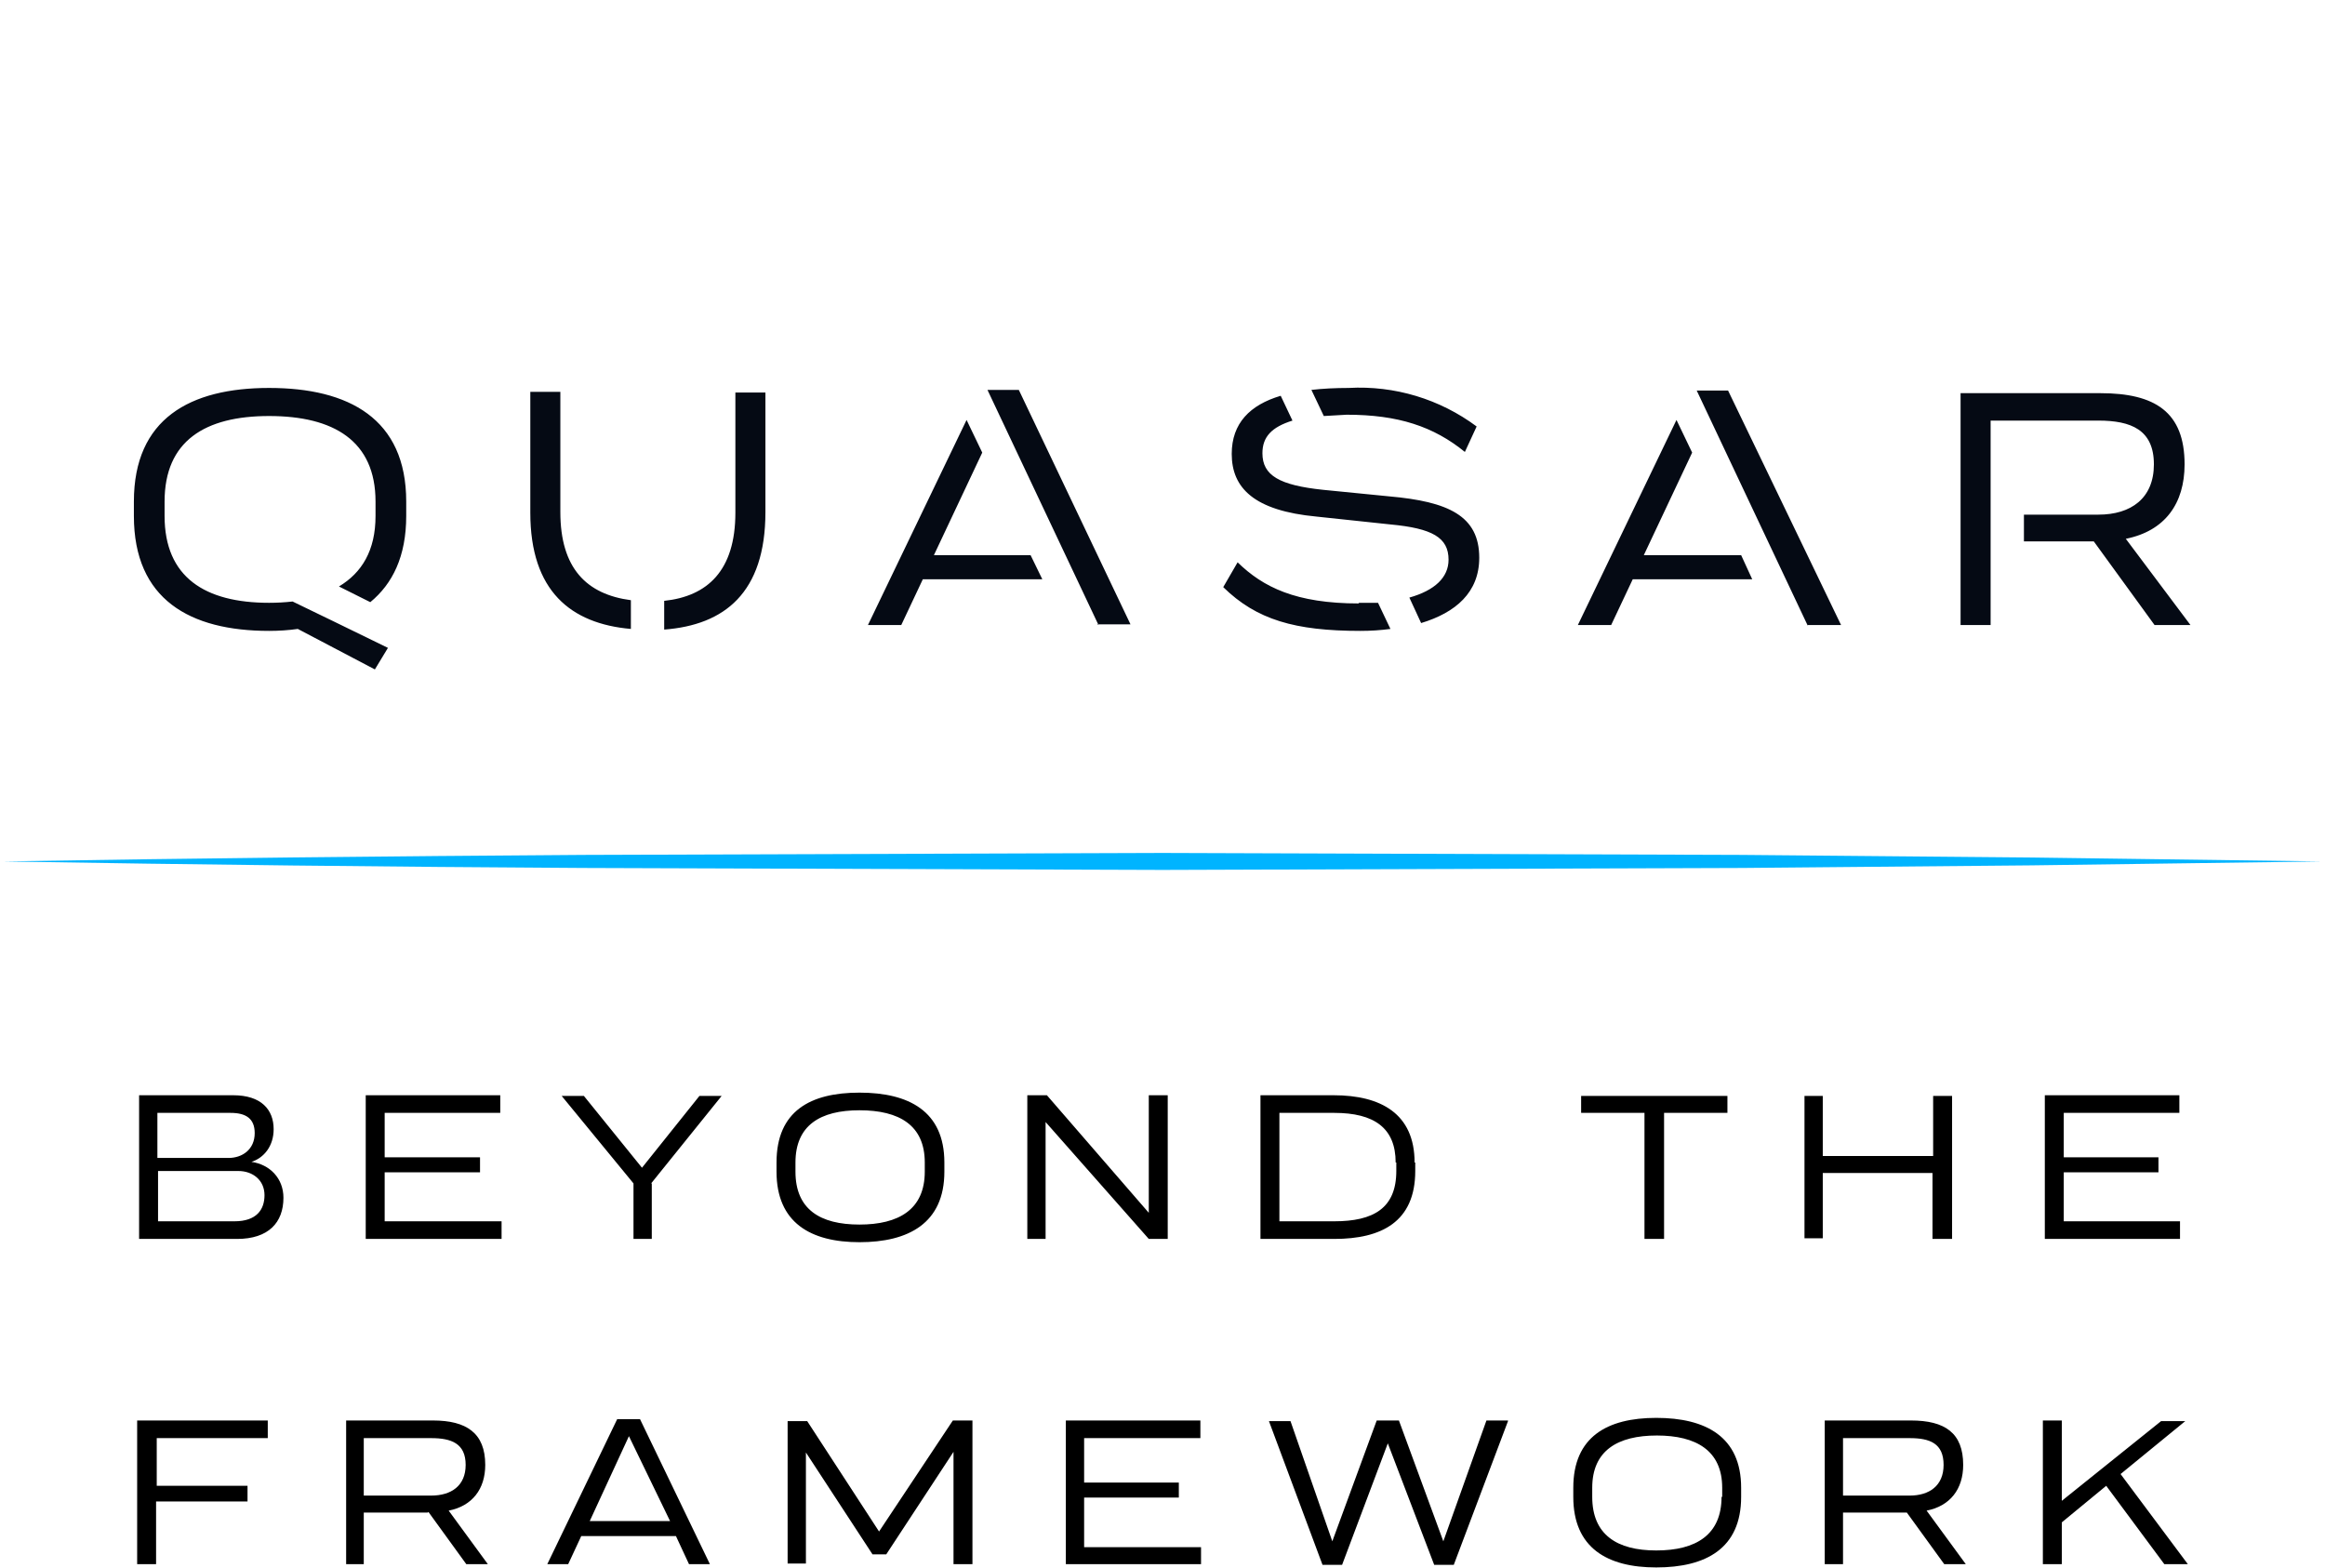
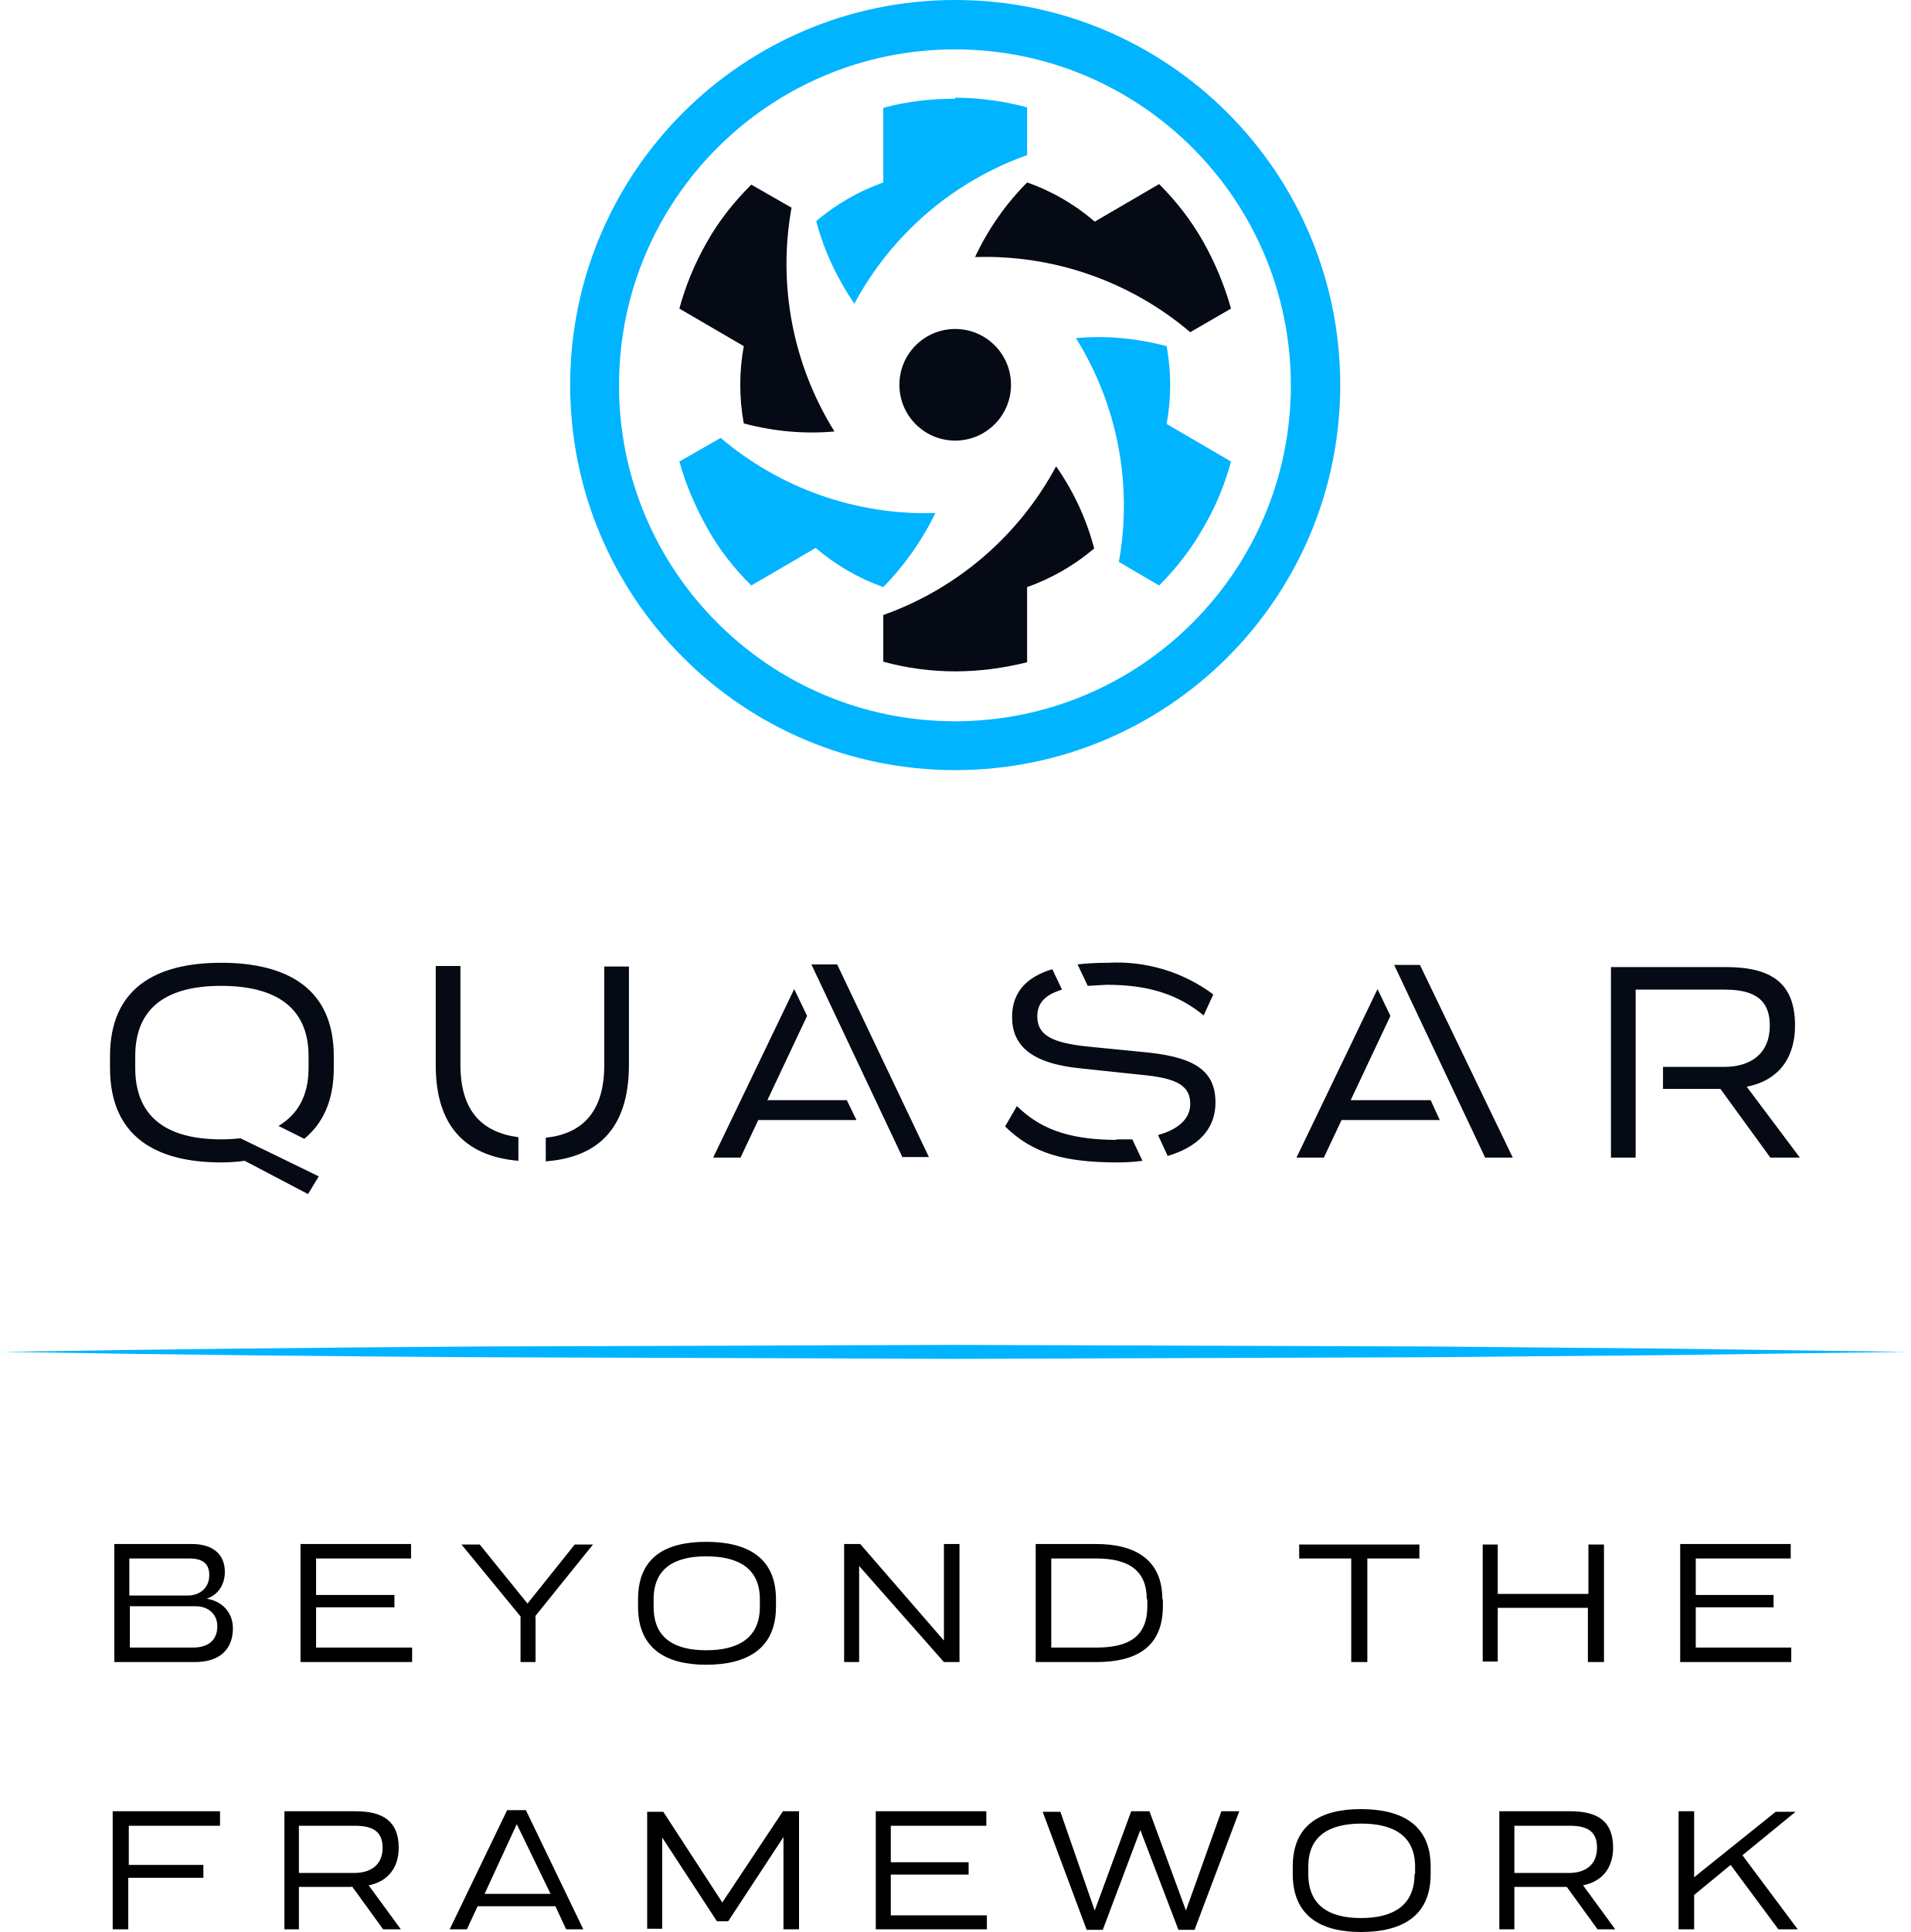
- <svg xmlns="http://www.w3.org/2000/svg" viewBox="0 120 356 240">
+ <svg xmlns="http://www.w3.org/2000/svg" viewBox="0 0 356 360">
  <path d="M43.4 303.4c0 3.8-2.3 6.3-7.1 6.3h-15v-22h14.4c4.3 0 6.2 2.2 6.2 5.2 0 2.6-1.5 4.4-3.4 5 2.8.4 4.9 2.5 4.9 5.5zm-8-13H24.1v6.9H35c2.1 0 4-1.3 4-3.8 0-2.2-1.3-3.1-3.7-3.1zm5.1 12.6c0-2.3-1.8-3.7-4-3.7H24.2v7.7h11.7c3.4 0 4.6-1.8 4.6-4zm36.3 4v2.7H56v-22h20.6v2.7H58.9v6.8h14.6v2.3H58.9v7.5h17.9zm23-5.8v8.5H97v-8.5l-11-13.4h3.4l8.9 11 8.8-11h3.4l-10.8 13.4zm19.1-1.8V298c0-7.9 5.2-10.7 12.7-10.7 7.5 0 13 2.8 13 10.7v1.4c0 7.9-5.5 10.8-13 10.8s-12.7-3-12.7-10.8zm22.7 0V298c0-5.7-3.9-8-10-8-6 0-9.8 2.3-9.8 8v1.4c0 5.8 3.8 8.1 9.8 8.1 6 0 10-2.3 10-8.1zm37.2-11.6v21.9h-2.9l-15.8-17.9v17.9h-2.8v-22h3l15.6 18v-18h2.9zm37.9 10.2v1.3c0 7.8-5.2 10.4-12.4 10.4H193v-22h11.2c7.2 0 12.4 2.8 12.4 10.3zm-3 0c0-5.3-3.3-7.6-9.4-7.6h-8.4V307h8.4c6 0 9.5-2 9.5-7.7V298zm50.8-7.6h-9.7v19.3h-3v-19.3h-9.7v-2.6h22.4v2.6zm34.4-2.6v21.9h-3v-10.1h-16.8v10h-2.8v-21.8h2.8v9.2H296v-9.2h2.9zm34.9 19.2v2.7h-20.7v-22h20.6v2.7H316v6.8h14.5v2.3H316v7.5h17.8zM24 340.2v7.3h13.9v2.4h-14v9.6H21v-22h20v2.7H24zm41.5 11.4h-9.8v7.9H53v-22h13.3c5.1 0 8 1.9 8 6.8 0 3.7-2 6.3-5.6 7l6 8.2h-3.3l-5.8-8zm-9.8-2.6H66c3.1 0 5.3-1.5 5.3-4.7 0-3.3-2.2-4.1-5.3-4.1H55.7v8.8zm47.9 6.2H89l-2 4.3h-3.2l10.7-22.2H98l10.7 22.2h-3.2l-2-4.3zm-1-2.3l-6.3-13-6 13h12.2zm46.3-15.3v21.9H146v-17.2L135.7 358h-2.1l-10.2-15.6v17h-2.8v-21.8h3l11 16.9 11.3-17h3zm35 19.3v2.6h-20.7v-22h20.6v2.7H166v6.8h14.5v2.3H166v7.6h17.8zm47-19.3l-8.3 22h-3l-7.1-18.6-7 18.6h-3l-8.2-22h3.3L204 356l6.8-18.5h3.4L221 356l6.6-18.5h3.3zm10 11.6v-1.4c0-7.8 5.2-10.7 12.7-10.7 7.6 0 13 2.9 13 10.7v1.4c0 7.9-5.4 10.8-13 10.8-7.5 0-12.7-3-12.7-10.8zm22.8 0v-1.4c0-5.7-4-8-10-8s-9.9 2.3-9.9 8v1.4c0 5.8 3.8 8.2 9.8 8.2 6.1 0 10-2.4 10-8.2zm28.3 2.4h-9.8v7.9h-2.8v-22h13.2c5.2 0 8 1.9 8 6.8 0 3.7-2 6.3-5.6 7l6 8.2h-3.3l-5.8-8zm-9.8-2.6h10.2c3 0 5.2-1.5 5.2-4.7 0-3.3-2.1-4.1-5.2-4.1h-10.2v8.8zm40.3-1.5l-6.8 5.6v6.4h-2.9v-22h2.9v12.3l15.2-12.2h3.7l-9.9 8.1 10.3 13.8h-3.6l-8.9-12z" />
+   <path fill="#050A14" d="M188.4 71.7a10.4 10.4 0 01-20.8 0 10.4 10.4 0 1120.8 0zM224.2 45c-2.2-3.9-5-7.5-8.2-10.7l-12 7c-3.7-3.2-8-5.7-12.6-7.3a49.4 49.4 0 00-9.7 13.9 59 59 0 0140.1 14l7.6-4.4a57 57 0 00-5.2-12.5zM178 125.1c4.5 0 9-.6 13.4-1.7v-14a40 40 0 0012.5-7.2 47.7 47.7 0 00-7.1-15.3 59 59 0 01-32.2 27.7v8.7c4.4 1.2 8.9 1.8 13.4 1.8zM131.8 45c-2.3 4-4 8.1-5.2 12.5l12 7a40 40 0 000 14.4c5.7 1.5 11.3 2 16.9 1.5a59 59 0 01-8-41.7l-7.5-4.3c-3.2 3.2-6 6.7-8.2 10.6z" />
+   <path fill="#00B4FF" d="M224.2 98.4c2.3-3.9 4-8 5.2-12.4l-12-7a40 40 0 000-14.5c-5.7-1.5-11.3-2-16.9-1.5a59 59 0 018 41.7l7.5 4.4c3.2-3.2 6-6.8 8.2-10.7zm-92.4 0c2.2 4 5 7.5 8.2 10.7l12-7a40 40 0 0012.6 7.3c4-4.1 7.3-8.8 9.7-13.8a59 59 0 01-40-14l-7.7 4.4c1.2 4.3 3 8.5 5.2 12.4zm46.2-80c-4.5 0-9 .5-13.4 1.7V34a40 40 0 00-12.5 7.2c1.5 5.7 4 10.8 7.1 15.4a59 59 0 0132.2-27.7V20a53.3 53.3 0 00-13.4-1.8z" />
+   <path fill="#00B4FF" d="M178 9.2a62.6 62.6 0 11-.1 125.2A62.6 62.6 0 01178 9.2m0-9.2a71.7 71.7 0 100 143.5A71.7 71.7 0 00178 0z" />
  <path fill="#050A14" d="M96.6 212v4.3c-9.2-.8-15.4-5.8-15.4-17.8V180h4.6v18.4c0 8.6 4 12.6 10.8 13.5zm16-31.9v18.4c0 8.9-4.3 12.8-10.9 13.5v4.4c9.2-.7 15.5-5.6 15.5-18v-18.3h-4.7zM62.2 199v-2.2c0-12.7-8.8-17.4-21-17.4-12.1 0-20.7 4.7-20.7 17.4v2.2c0 12.8 8.6 17.6 20.7 17.6 1.5 0 3-.1 4.4-.3l11.8 6.2 2-3.3-8.2-4-6.4-3.1a32 32 0 01-3.6.2c-9.8 0-16-3.9-16-13.3v-2.2c0-9.3 6.2-13.1 16-13.1 9.9 0 16.3 3.8 16.3 13.1v2.2c0 5.3-2.1 8.7-5.6 10.8l4.8 2.4c3.4-2.8 5.5-7 5.5-13.2zM168 215.6h5.1L156 179.7h-4.8l17 36zM143 205l7.4-15.7-2.4-5-15.1 31.4h5.1l3.3-7h18.3l-1.8-3.7H143zm133.7 10.7h5.2l-17.3-35.9h-4.8l17 36zm-25-10.7l7.4-15.7-2.4-5-15.1 31.4h5.1l3.3-7h18.3l-1.7-3.7h-14.8zm73.8-2.5c6-1.2 9-5.4 9-11.4 0-8-4.5-10.9-12.9-10.9h-21.4v35.5h4.6v-31.3h16.5c5 0 8.5 1.4 8.5 6.7 0 5.2-3.5 7.7-8.5 7.7h-11.4v4.1h10.7l9.3 12.8h5.5l-9.9-13.2zm-117.4 9.9c-9.7 0-14.7-2.5-18.6-6.3l-2.2 3.8c5.1 5 11 6.7 21 6.7 1.6 0 3.1-.1 4.6-.3l-1.9-4h-3zm18.4-7c0-6.4-4.7-8.6-13.8-9.4l-10.1-1c-6.7-.7-9.3-2.2-9.3-5.6 0-2.5 1.4-4 4.6-5l-1.8-3.8c-4.7 1.4-7.5 4.2-7.5 8.9 0 5.2 3.4 8.7 13 9.6l11.3 1.2c6.4.6 8.9 2 8.9 5.4 0 2.7-2.1 4.7-6 5.8l1.8 3.9c5.3-1.6 8.9-4.7 8.9-10zm-20.3-21.9c7.9 0 13.3 1.8 18.1 5.7l1.8-3.9a30 30 0 00-19.6-5.9c-2 0-4 .1-5.7.3l1.9 4 3.5-.2z" />
  <path fill="#00B4FF" d="M.5 251.9c29.6-.5 59.2-.8 88.8-1l88.7-.3 88.7.3 44.4.4 44.4.6-44.4.6-44.4.4-88.7.3-88.7-.3a7981 7981 0 01-88.8-1z" />
  <path fill="none" d="M-565.2 324H-252v15.8h-313.2z" />
</svg>
